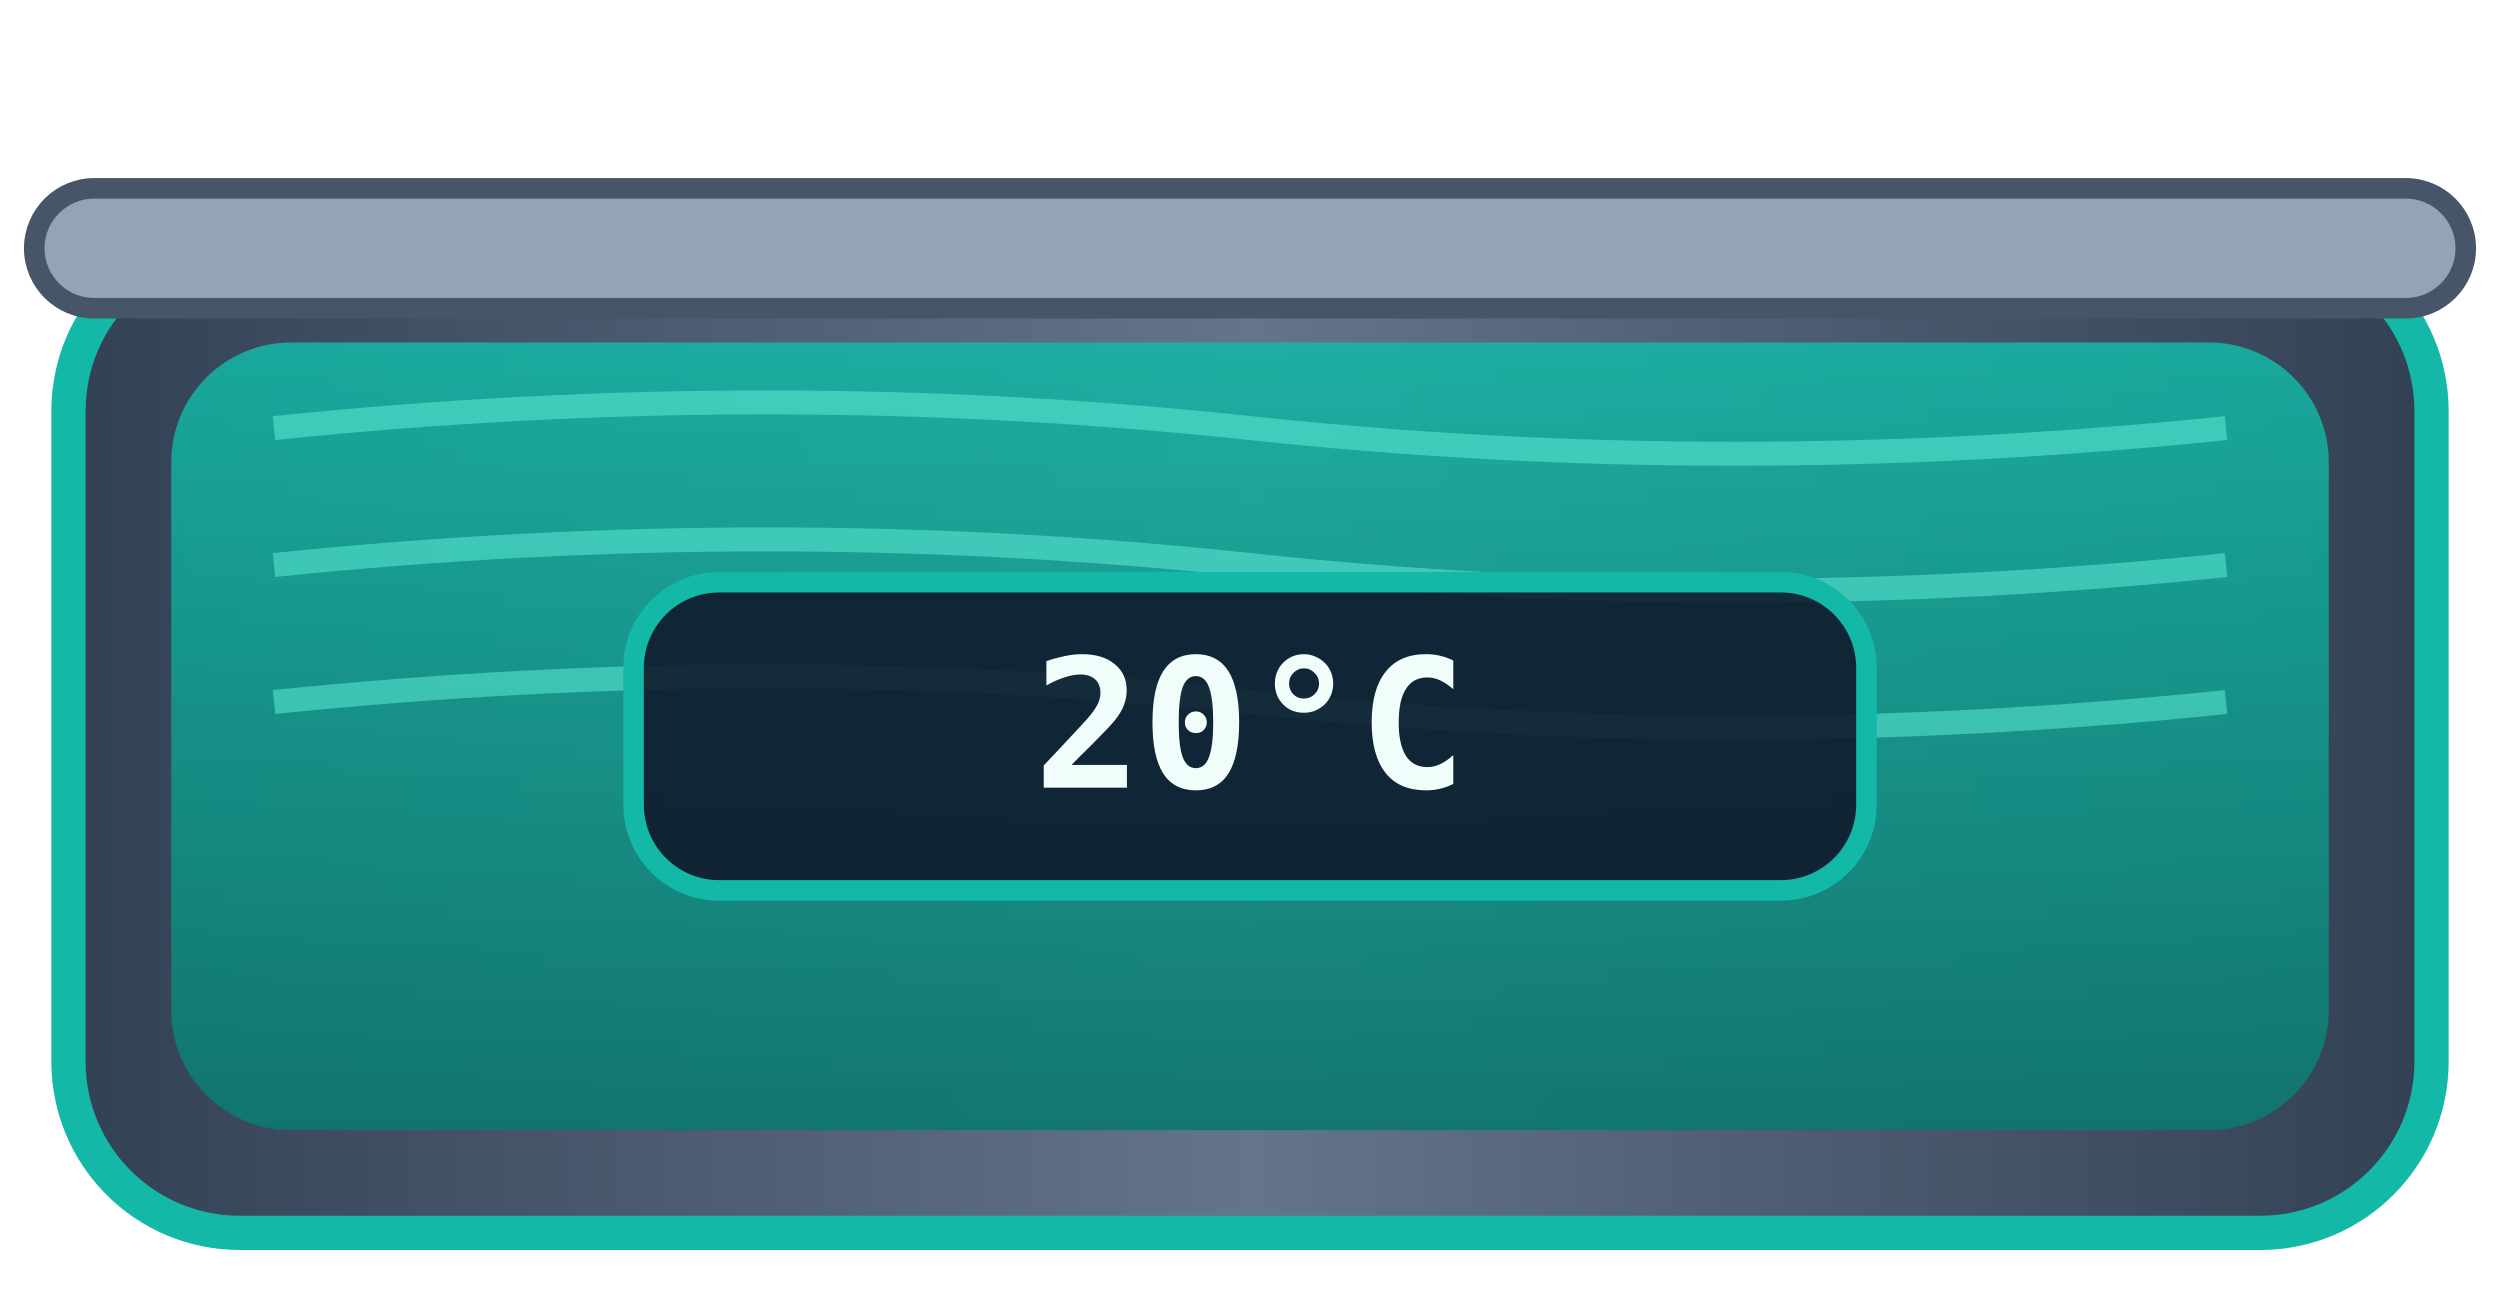
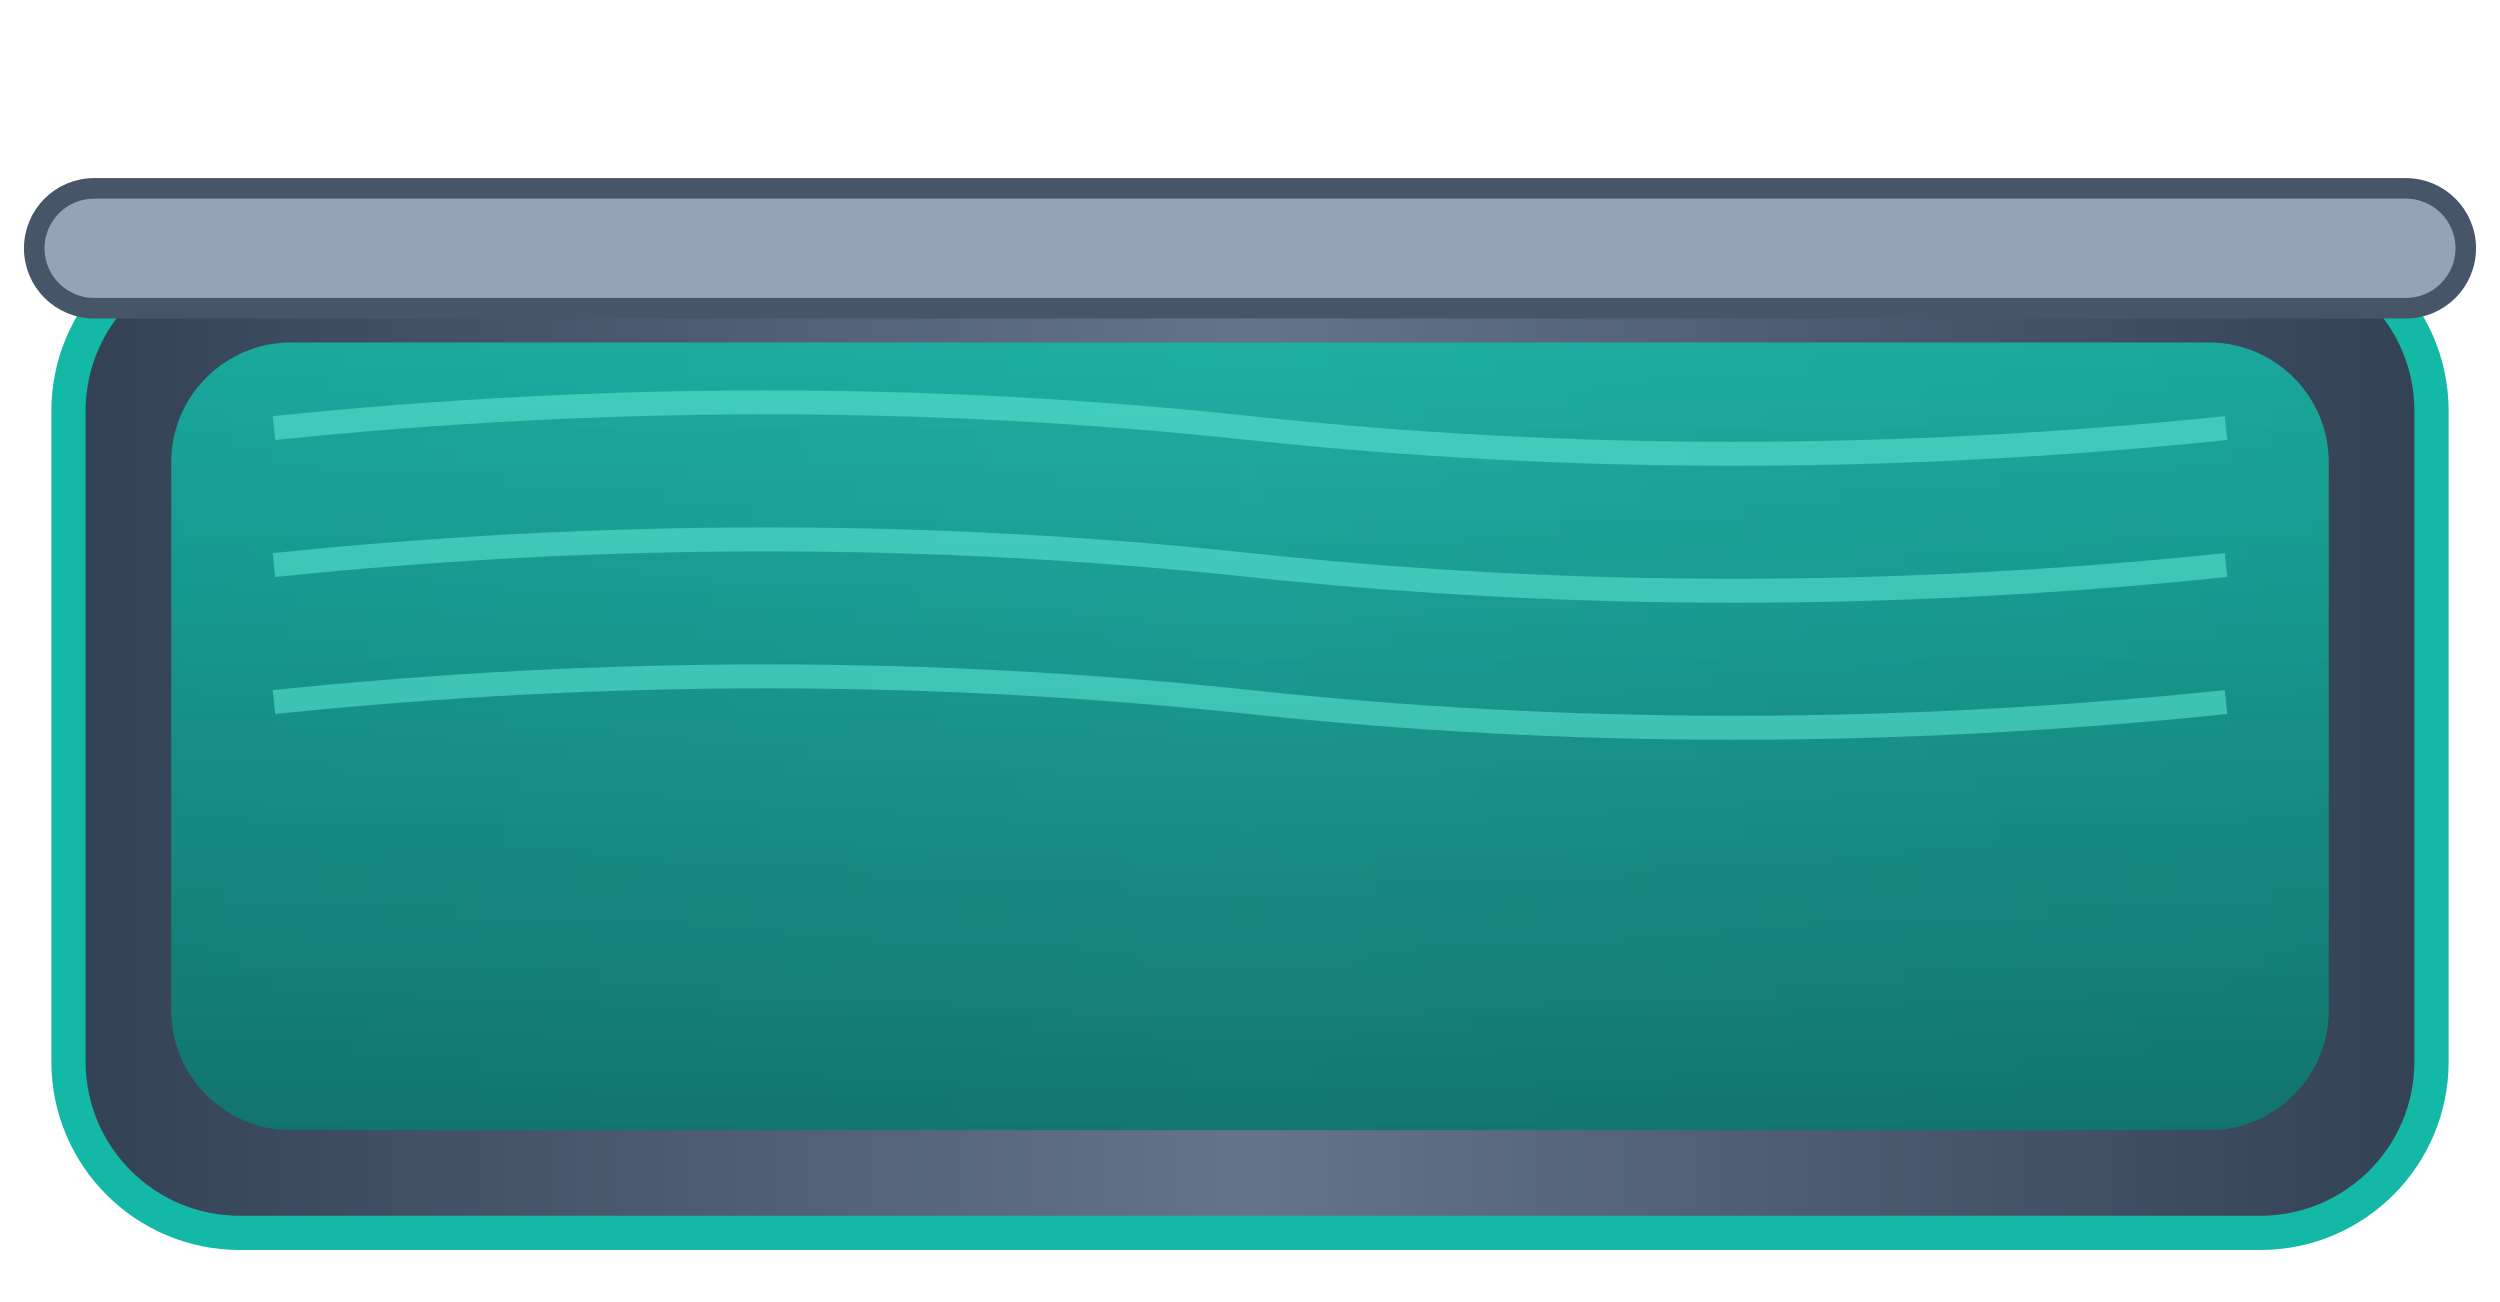
<svg xmlns="http://www.w3.org/2000/svg" viewBox="0 0 146 76">
  <defs>
    <linearGradient id="liq" x1="0" y1="0" x2="0" y2="1">
      <stop offset="0%" stop-color="#14b8a6" stop-opacity="0.86" />
      <stop offset="100%" stop-color="#0f766e" stop-opacity="0.94" />
    </linearGradient>
    <linearGradient id="tub" x1="0" y1="0" x2="1" y2="0">
      <stop offset="0%" stop-color="#334155" />
      <stop offset="50%" stop-color="#64748b" />
      <stop offset="100%" stop-color="#334155" />
    </linearGradient>
  </defs>
  <rect x="4" y="14" width="138" height="58" rx="10" fill="url(#tub)" stroke="#14b8a6" stroke-width="2" />
  <rect x="10" y="20" width="126" height="46" rx="7" fill="url(#liq)" />
  <rect x="2" y="11" width="142" height="7" rx="3.5" fill="#94a3b8" stroke="#475569" stroke-width="1.2" />
  <path d="M16 25 Q45 22 73 25 T130 25" fill="none" stroke="#5eead4" stroke-opacity="0.55" stroke-width="1.4" />
  <path d="M16 33 Q45 30 73 33 T130 33" fill="none" stroke="#5eead4" stroke-opacity="0.55" stroke-width="1.4" />
  <path d="M16 41 Q45 38 73 41 T130 41" fill="none" stroke="#5eead4" stroke-opacity="0.55" stroke-width="1.4" />
-   <rect x="37" y="34" width="72" height="18" rx="5" fill="#0f172a" fill-opacity="0.88" stroke="#14b8a6" stroke-width="1.2" />
-   <text x="73" y="46" text-anchor="middle" font-family="ui-monospace,monospace" font-size="10.5" font-weight="bold" fill="#f0fdfa">20°C</text>
</svg>
